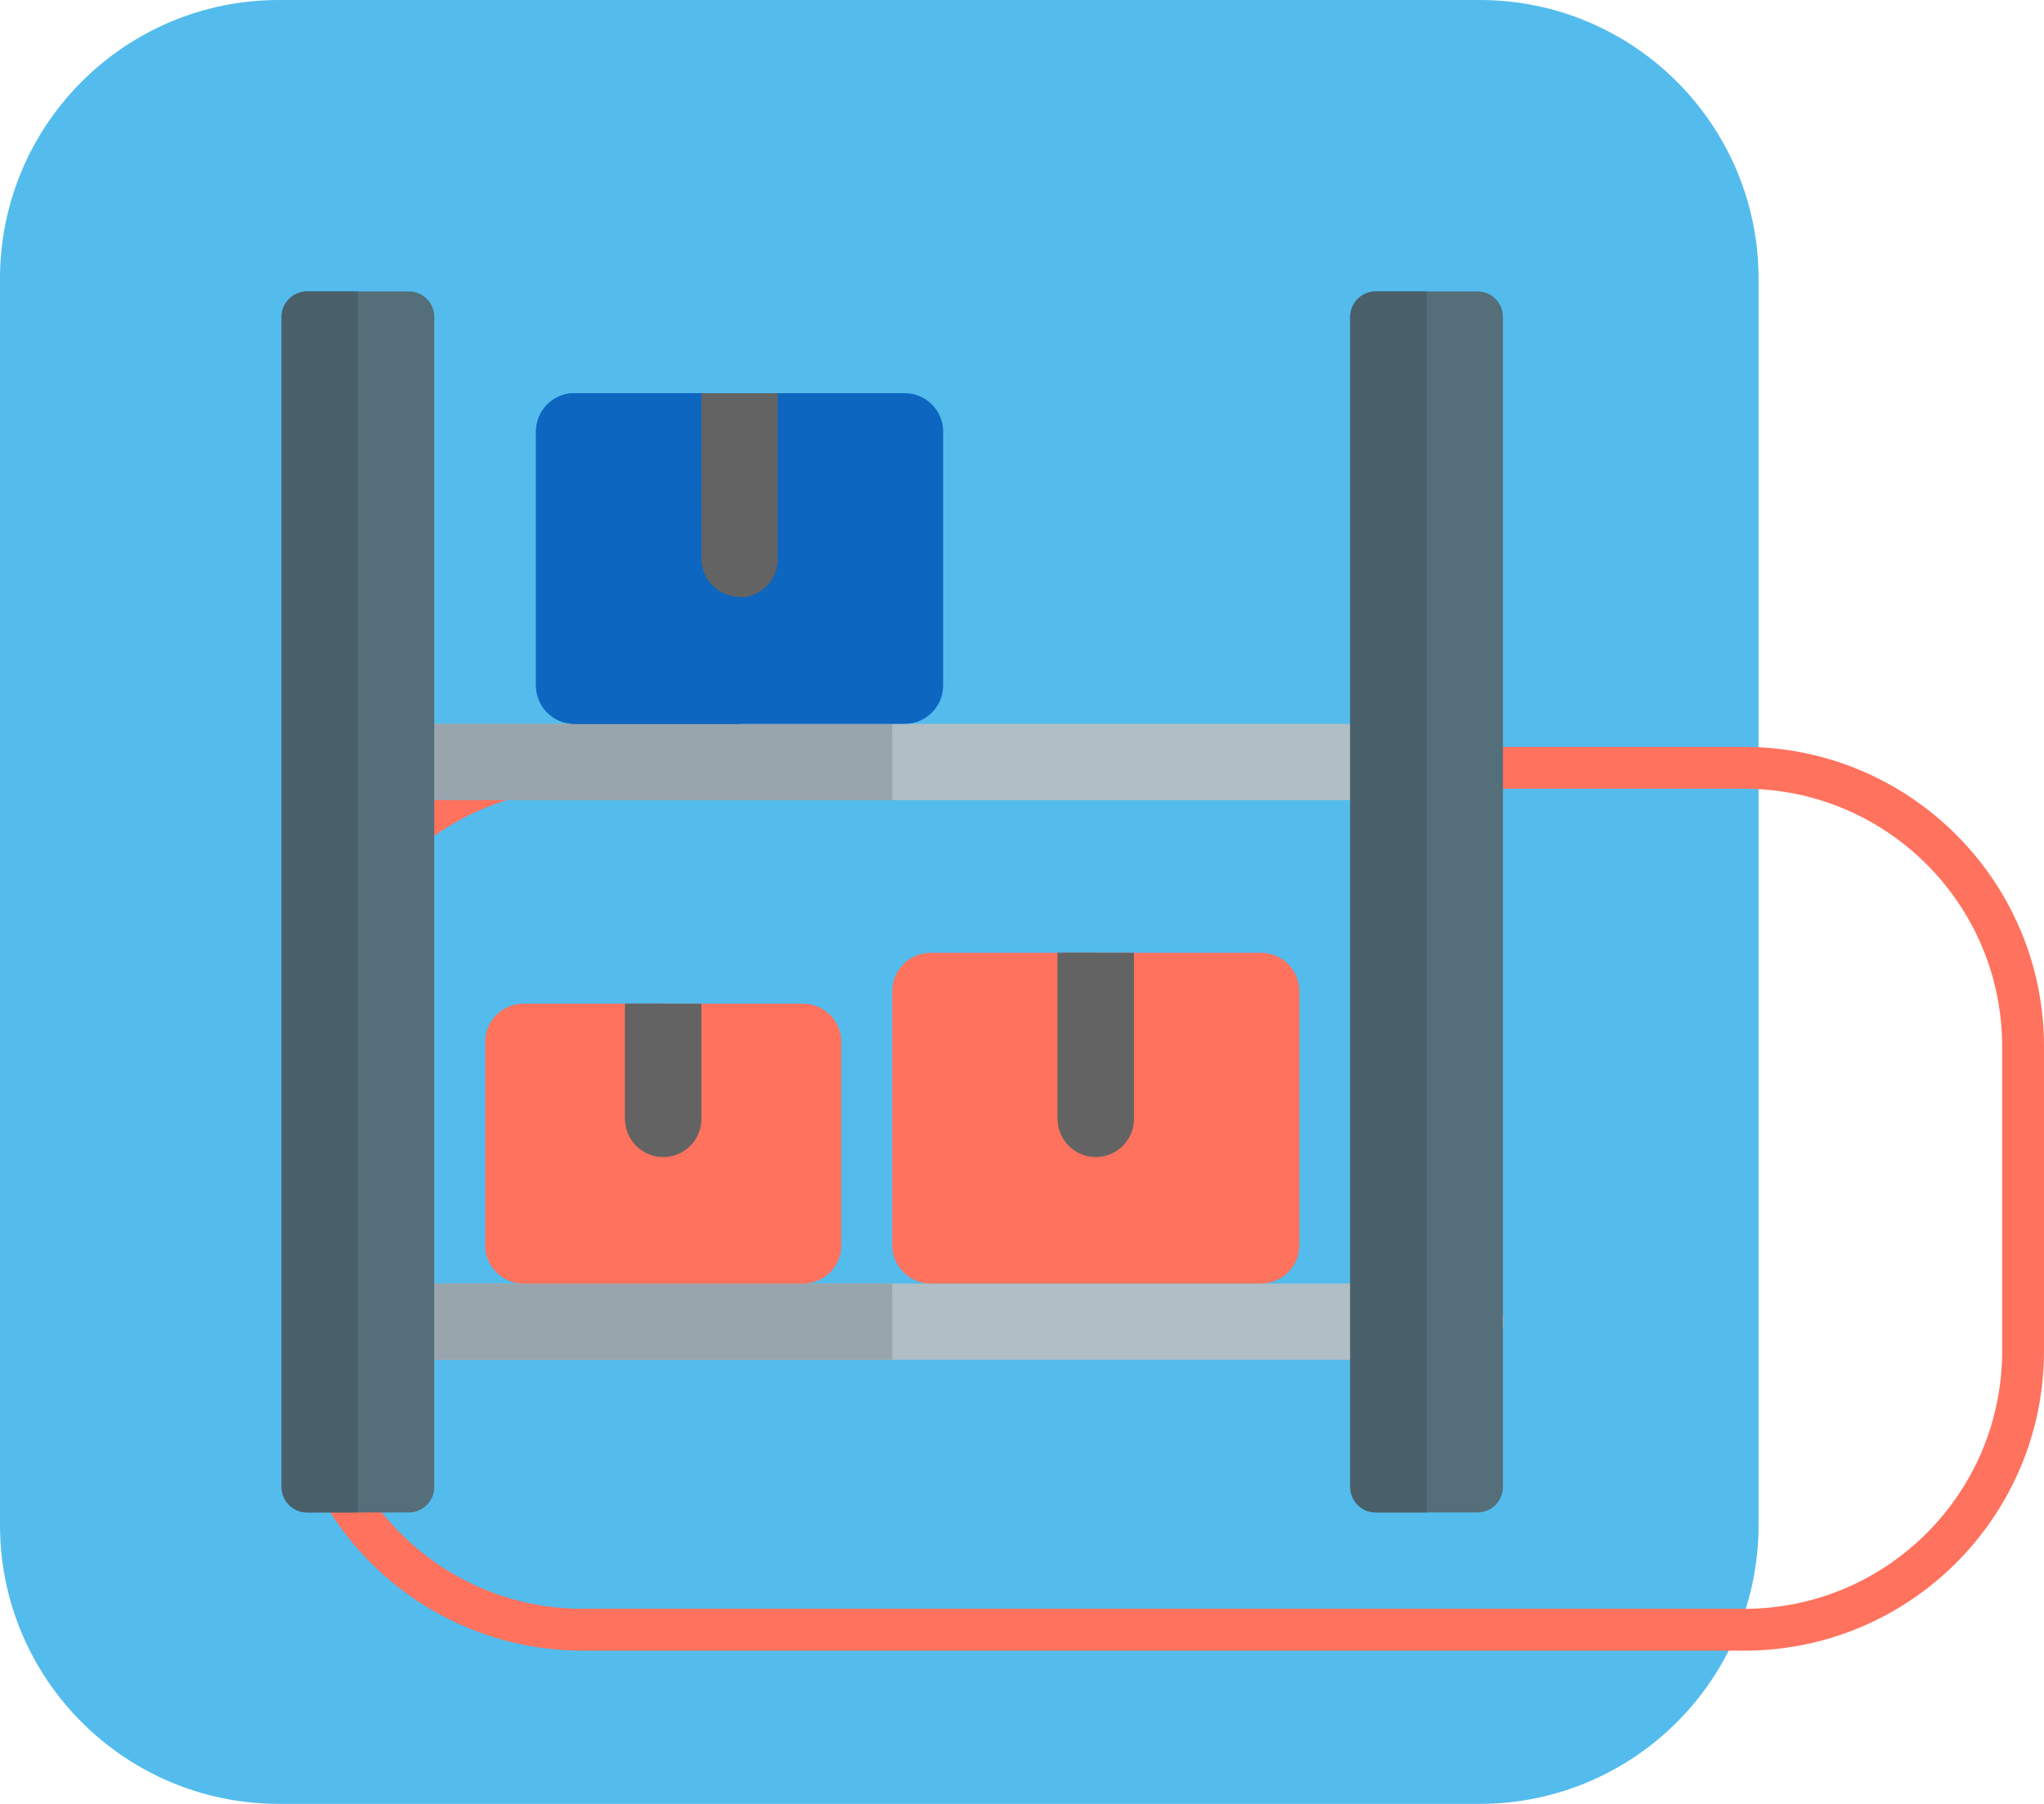
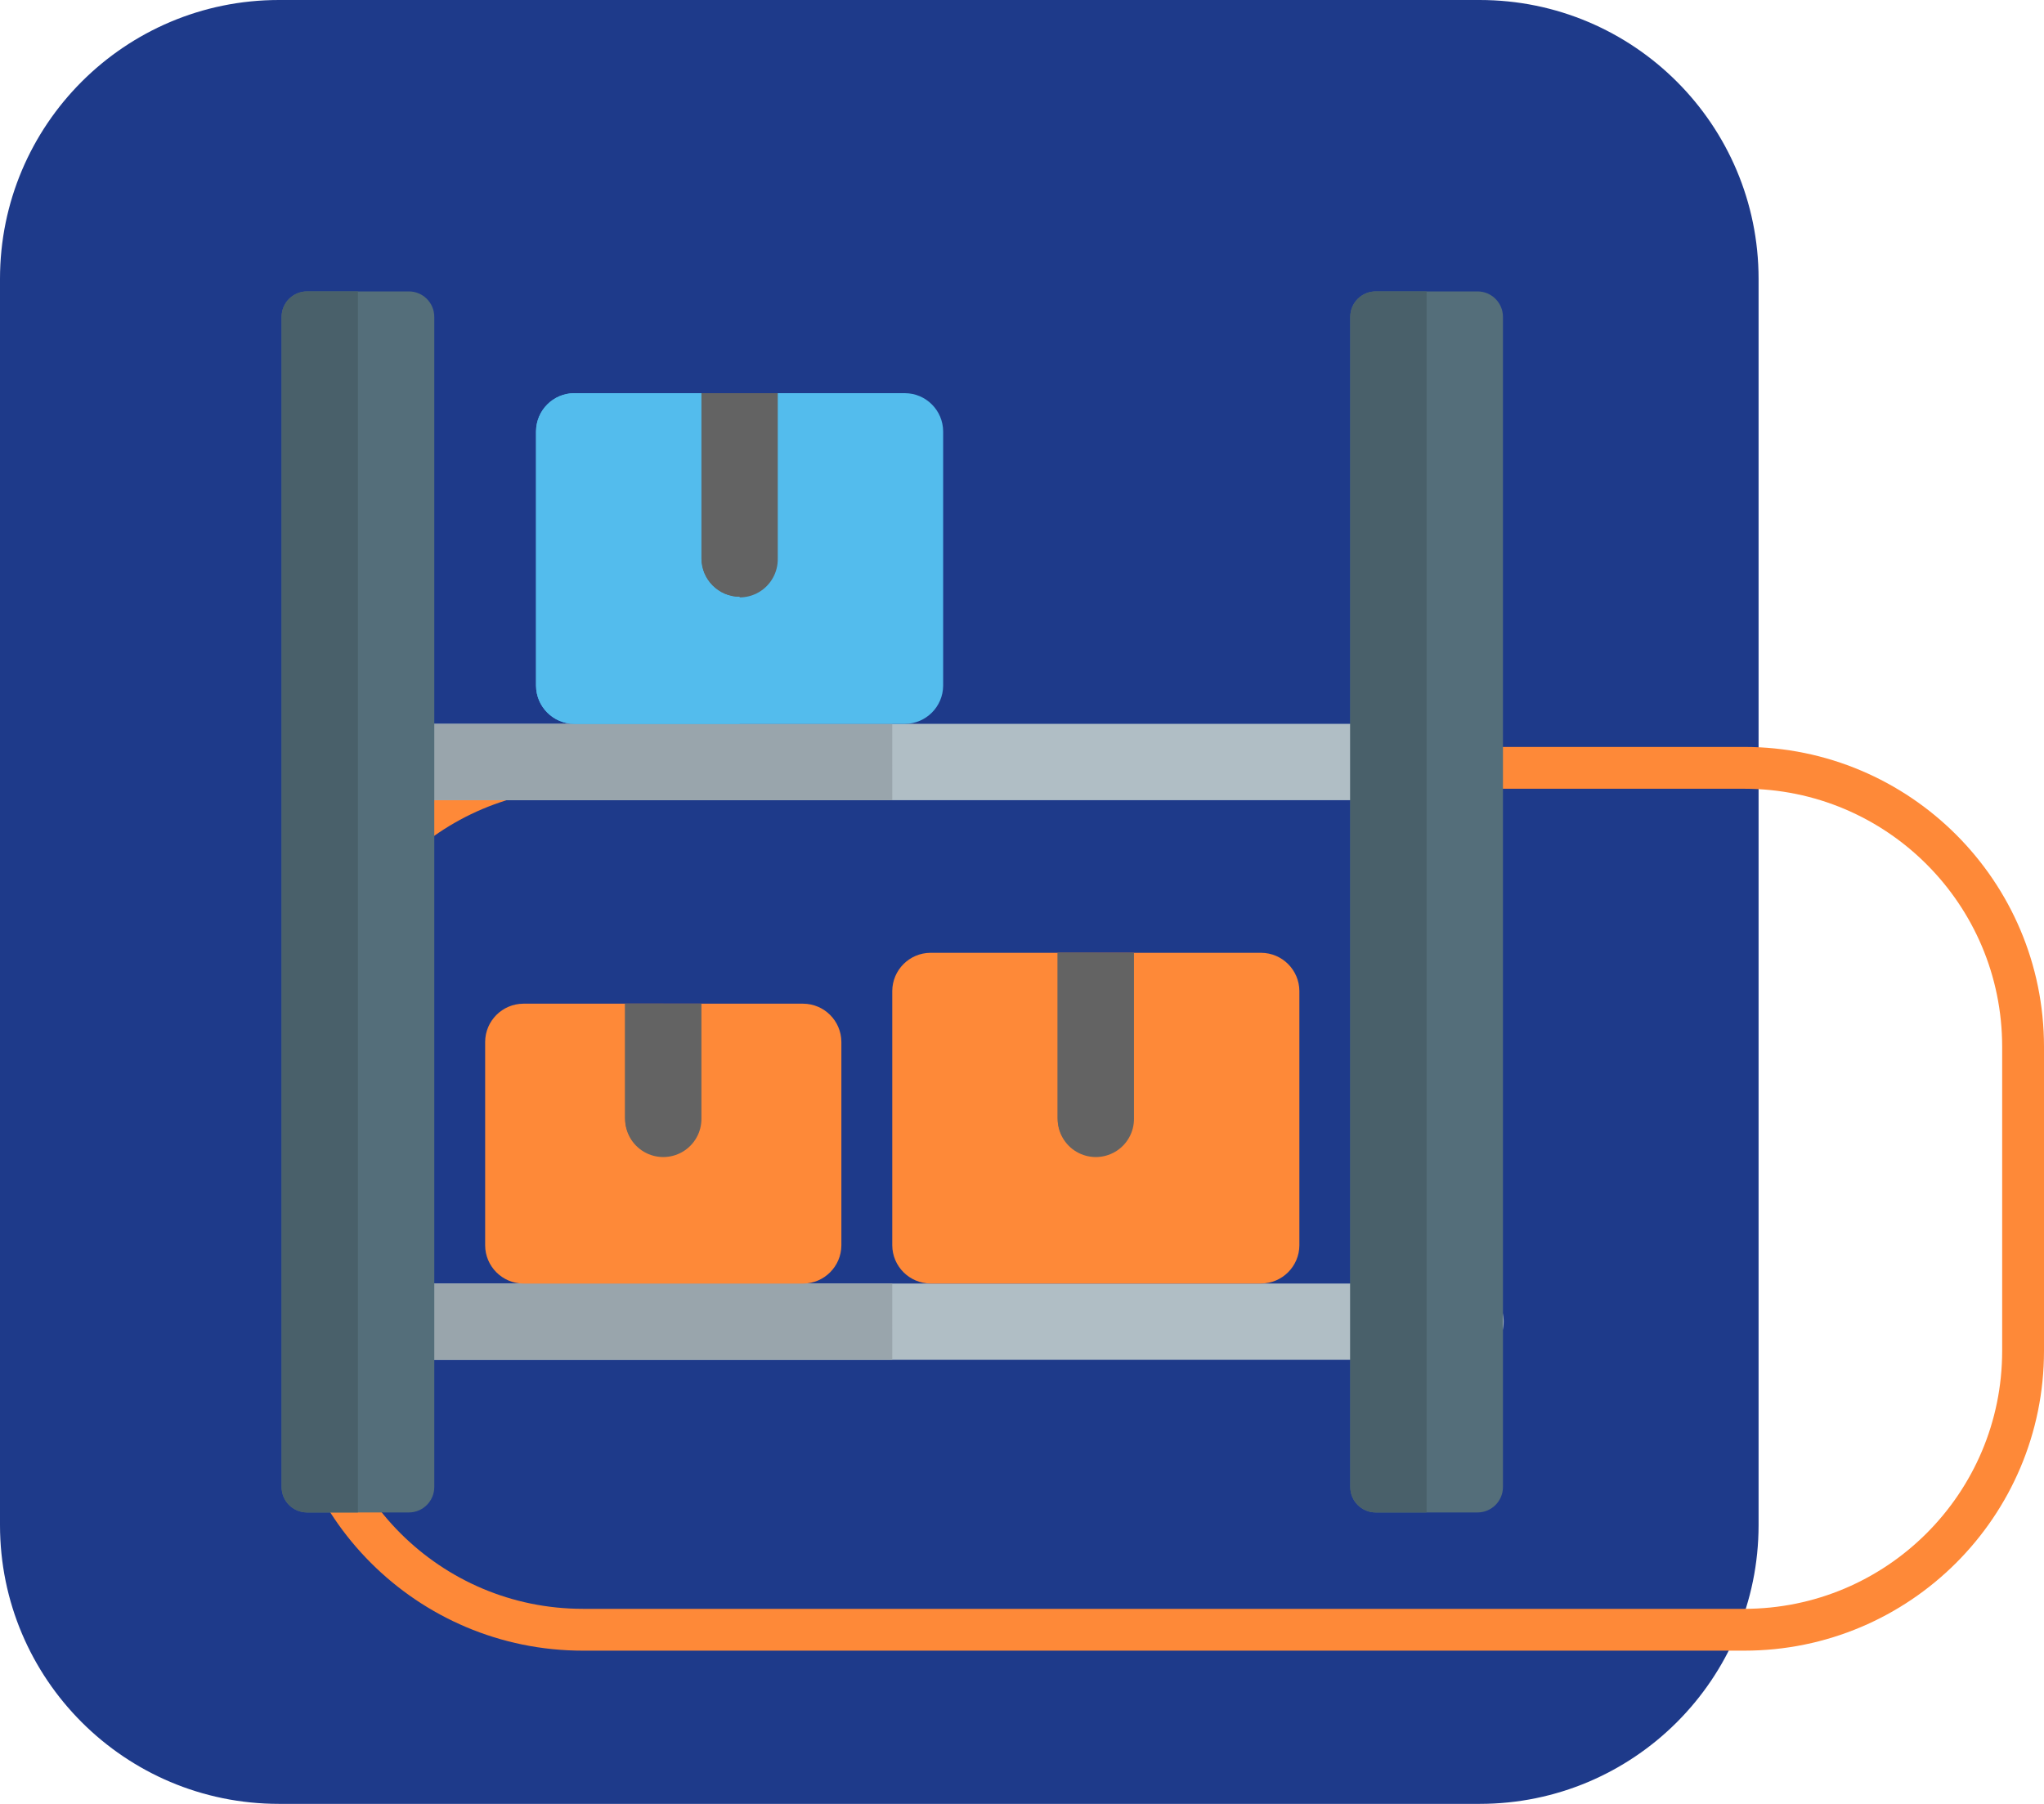
<svg xmlns="http://www.w3.org/2000/svg" width="146.559" height="129.374" viewBox="0 0 146.559 129.374">
-   <g id="Grupo_1100651" data-name="Grupo 1100651" transform="translate(-434.941 -6829.082)">
-     <g id="Grupo_1100650" data-name="Grupo 1100650">
-       <g id="Grupo_1099073" data-name="Grupo 1099073" transform="translate(-20.811 -1191.107)">
-         <path id="Trazado_875544" data-name="Trazado 875544" d="M20,0h86.094a20,20,0,0,1,20,20v89.373a20,20,0,0,1-20,20H20a20,20,0,0,1-20-20V20A20,20,0,0,1,20,0Z" transform="translate(455.751 8020.189)" fill="#53bced" />
-         <path id="Trazado_875545" data-name="Trazado 875545" d="M20,0h83.264a20,20,0,0,1,20,20V41.816a20,20,0,0,1-20,20H20a20,20,0,0,1-20-20V20A20,20,0,0,1,20,0Z" transform="translate(477.547 8075.258)" fill="none" stroke="#ff725d" stroke-width="3" />
-         <g id="Grupo_1100649" data-name="Grupo 1100649">
-           <g id="Grupo_1100338" data-name="Grupo 1100338" transform="translate(475.942 8041.089)">
-             <path id="Trazado_874812" data-name="Trazado 874812" d="M84.836,24.973H2.737a2.737,2.737,0,0,1,0-5.473h82.1a2.737,2.737,0,1,1,0,5.473Z" transform="translate(0 51.653)" fill="#b0bec5" />
-             <path id="Trazado_874813" data-name="Trazado 874813" d="M84.836,13.973H2.737a2.737,2.737,0,0,1,0-5.473h82.1a2.737,2.737,0,0,1,0,5.473Z" transform="translate(0 22.515)" fill="#b0bec5" />
-             <path id="Trazado_874814" data-name="Trazado 874814" d="M43.786,19.5H2.737a2.737,2.737,0,0,0,0,5.473h41.05Z" transform="translate(0 51.653)" fill="#99a5ac" />
-             <path id="Trazado_874815" data-name="Trazado 874815" d="M43.786,8.5H2.737a2.737,2.737,0,0,0,0,5.473h41.05Z" transform="translate(0 22.515)" fill="#99a5ac" />
-             <path id="Trazado_874816" data-name="Trazado 874816" d="M31.454,2H7.737A2.757,2.757,0,0,0,5,4.737V22.981a2.757,2.757,0,0,0,2.737,2.737H31.454a2.757,2.757,0,0,0,2.737-2.737V4.737A2.757,2.757,0,0,0,31.454,2Z" transform="translate(13.244 5.298)" fill="#0d66bf" />
-             <path id="Trazado_874817" data-name="Trazado 874817" d="M13.723,2V13.859a2.737,2.737,0,1,1-5.473,0V2Z" transform="translate(21.853 5.298)" fill="#636363" />
-             <path id="Trazado_874818" data-name="Trazado 874818" d="M16.859,2H7.737A2.757,2.757,0,0,0,5,4.737V22.981a2.757,2.757,0,0,0,2.737,2.737H19.6V16.6a2.757,2.757,0,0,1-2.737-2.737Z" transform="translate(13.244 5.298)" fill="#0d66bf" />
-             <path id="Trazado_874819" data-name="Trazado 874819" d="M10.987,2H8.25V13.859A2.757,2.757,0,0,0,10.987,16.6Z" transform="translate(21.853 5.298)" fill="#636363" />
-             <path id="Trazado_874820" data-name="Trazado 874820" d="M26.805,14H6.737A2.757,2.757,0,0,0,4,16.737v14.6a2.757,2.757,0,0,0,2.737,2.737H26.805a2.757,2.757,0,0,0,2.737-2.737v-14.6A2.757,2.757,0,0,0,26.805,14Z" transform="translate(10.595 37.084)" fill="#ff725d" />
-             <path id="Trazado_874821" data-name="Trazado 874821" d="M12.223,14v8.21a2.737,2.737,0,1,1-5.473,0V14Z" transform="translate(17.88 37.084)" fill="#636363" />
-             <path id="Trazado_874823" data-name="Trazado 874823" d="M9.487,14H6.75v8.21a2.757,2.757,0,0,0,2.737,2.737Z" transform="translate(17.88 37.084)" fill="#636363" />
-             <path id="Trazado_874824" data-name="Trazado 874824" d="M38.454,13H14.737A2.757,2.757,0,0,0,12,15.737V33.981a2.757,2.757,0,0,0,2.737,2.737H38.454a2.757,2.757,0,0,0,2.737-2.737V15.737A2.757,2.757,0,0,0,38.454,13Z" transform="translate(31.786 34.435)" fill="#ff725d" />
-             <path id="Trazado_874825" data-name="Trazado 874825" d="M20.723,13V24.859a2.737,2.737,0,1,1-5.473,0V13Z" transform="translate(40.395 34.435)" fill="#636363" />
-             <path id="Trazado_874827" data-name="Trazado 874827" d="M17.987,13H15.25V24.859A2.757,2.757,0,0,0,17.987,27.6Z" transform="translate(40.395 34.435)" fill="#636363" />
-             <path id="Trazado_874828" data-name="Trazado 874828" d="M9.122,87.573h-7.3A1.825,1.825,0,0,1,0,85.748V1.824A1.825,1.825,0,0,1,1.824,0h7.3a1.825,1.825,0,0,1,1.824,1.824V85.748A1.825,1.825,0,0,1,9.122,87.573Z" fill="#546e7a" />
-             <path id="Trazado_874829" data-name="Trazado 874829" d="M5.473,0H1.824A1.825,1.825,0,0,0,0,1.824V85.748a1.825,1.825,0,0,0,1.824,1.824H5.473Z" fill="#49606a" />
-             <path id="Trazado_874830" data-name="Trazado 874830" d="M30.122,87.573h-7.3A1.825,1.825,0,0,1,21,85.748V1.824A1.825,1.825,0,0,1,22.824,0h7.3a1.825,1.825,0,0,1,1.824,1.824V85.748A1.825,1.825,0,0,1,30.122,87.573Z" transform="translate(55.626)" fill="#546e7a" />
-             <path id="Trazado_874831" data-name="Trazado 874831" d="M26.473,0H22.824A1.825,1.825,0,0,0,21,1.824V85.748a1.825,1.825,0,0,0,1.824,1.824h3.649Z" transform="translate(55.626)" fill="#49606a" />
-           </g>
-         </g>
+   <g id="Grupo_1100689" data-name="Grupo 1100689" transform="translate(-434.941 -4781.082)">
+     <g id="Grupo_1100680" data-name="Grupo 1100680">
+       <g id="Grupo_1100243" data-name="Grupo 1100243" transform="translate(390 4766.104)">
+         <rect id="Rectángulo_401023" data-name="Rectángulo 401023" width="126.094" height="129.373" rx="20" transform="translate(44.941 14.978)" fill="#1e3a8a" />
+         <rect id="Rectángulo_401024" data-name="Rectángulo 401024" width="123.264" height="61.816" rx="20" transform="translate(66.736 70.047)" fill="none" stroke="#fe8938" stroke-miterlimit="10" stroke-width="3" />
      </g>
+     </g>
+     <g id="Grupo_1100338" data-name="Grupo 1100338" transform="translate(455.132 4801.982)">
+       <path id="Trazado_874812" data-name="Trazado 874812" d="M84.836,24.973H2.737a2.737,2.737,0,0,1,0-5.473h82.1a2.737,2.737,0,1,1,0,5.473Z" transform="translate(0 51.653)" fill="#b0bec5" />
+       <path id="Trazado_874813" data-name="Trazado 874813" d="M84.836,13.973H2.737a2.737,2.737,0,0,1,0-5.473h82.1a2.737,2.737,0,0,1,0,5.473Z" transform="translate(0 22.515)" fill="#b0bec5" />
+       <path id="Trazado_874814" data-name="Trazado 874814" d="M43.786,19.5H2.737a2.737,2.737,0,0,0,0,5.473h41.05Z" transform="translate(0 51.653)" fill="#99a5ac" />
+       <path id="Trazado_874815" data-name="Trazado 874815" d="M43.786,8.5H2.737a2.737,2.737,0,0,0,0,5.473h41.05Z" transform="translate(0 22.515)" fill="#99a5ac" />
+       <path id="Trazado_874816" data-name="Trazado 874816" d="M31.454,2H7.737A2.757,2.757,0,0,0,5,4.737V22.981a2.757,2.757,0,0,0,2.737,2.737H31.454a2.757,2.757,0,0,0,2.737-2.737V4.737A2.757,2.757,0,0,0,31.454,2Z" transform="translate(13.244 5.298)" fill="#53bced" />
+       <path id="Trazado_874817" data-name="Trazado 874817" d="M13.723,2V13.859a2.737,2.737,0,1,1-5.473,0V2Z" transform="translate(21.853 5.298)" fill="#636363" />
+       <path id="Trazado_874818" data-name="Trazado 874818" d="M16.859,2H7.737A2.757,2.757,0,0,0,5,4.737V22.981a2.757,2.757,0,0,0,2.737,2.737H19.6V16.6a2.757,2.757,0,0,1-2.737-2.737Z" transform="translate(13.244 5.298)" fill="#53bced" />
+       <path id="Trazado_874819" data-name="Trazado 874819" d="M10.987,2H8.25V13.859A2.757,2.757,0,0,0,10.987,16.6Z" transform="translate(21.853 5.298)" fill="#636363" />
+       <path id="Trazado_874820" data-name="Trazado 874820" d="M26.805,14H6.737A2.757,2.757,0,0,0,4,16.737v14.6a2.757,2.757,0,0,0,2.737,2.737H26.805a2.757,2.757,0,0,0,2.737-2.737v-14.6A2.757,2.757,0,0,0,26.805,14Z" transform="translate(10.595 37.084)" fill="#fe8938" />
+       <path id="Trazado_874821" data-name="Trazado 874821" d="M12.223,14v8.21a2.737,2.737,0,1,1-5.473,0V14Z" transform="translate(17.88 37.084)" fill="#636363" />
+       <path id="Trazado_874823" data-name="Trazado 874823" d="M9.487,14H6.75v8.21a2.757,2.757,0,0,0,2.737,2.737Z" transform="translate(17.88 37.084)" fill="#636363" />
+       <path id="Trazado_874824" data-name="Trazado 874824" d="M38.454,13H14.737A2.757,2.757,0,0,0,12,15.737V33.981a2.757,2.757,0,0,0,2.737,2.737H38.454a2.757,2.757,0,0,0,2.737-2.737V15.737A2.757,2.757,0,0,0,38.454,13Z" transform="translate(31.786 34.435)" fill="#fe8938" />
+       <path id="Trazado_874825" data-name="Trazado 874825" d="M20.723,13V24.859a2.737,2.737,0,1,1-5.473,0V13Z" transform="translate(40.395 34.435)" fill="#636363" />
+       <path id="Trazado_874827" data-name="Trazado 874827" d="M17.987,13H15.25V24.859A2.757,2.757,0,0,0,17.987,27.6Z" transform="translate(40.395 34.435)" fill="#636363" />
+       <path id="Trazado_874828" data-name="Trazado 874828" d="M9.122,87.573h-7.3A1.825,1.825,0,0,1,0,85.748V1.824A1.825,1.825,0,0,1,1.824,0h7.3a1.825,1.825,0,0,1,1.824,1.824V85.748A1.825,1.825,0,0,1,9.122,87.573Z" fill="#546e7a" />
+       <path id="Trazado_874829" data-name="Trazado 874829" d="M5.473,0H1.824A1.825,1.825,0,0,0,0,1.824V85.748a1.825,1.825,0,0,0,1.824,1.824H5.473Z" fill="#49606a" />
+       <path id="Trazado_874830" data-name="Trazado 874830" d="M30.122,87.573h-7.3A1.825,1.825,0,0,1,21,85.748V1.824A1.825,1.825,0,0,1,22.824,0h7.3a1.825,1.825,0,0,1,1.824,1.824V85.748A1.825,1.825,0,0,1,30.122,87.573Z" transform="translate(55.626)" fill="#546e7a" />
+       <path id="Trazado_874831" data-name="Trazado 874831" d="M26.473,0H22.824A1.825,1.825,0,0,0,21,1.824V85.748a1.825,1.825,0,0,0,1.824,1.824h3.649Z" transform="translate(55.626)" fill="#49606a" />
    </g>
  </g>
</svg>
